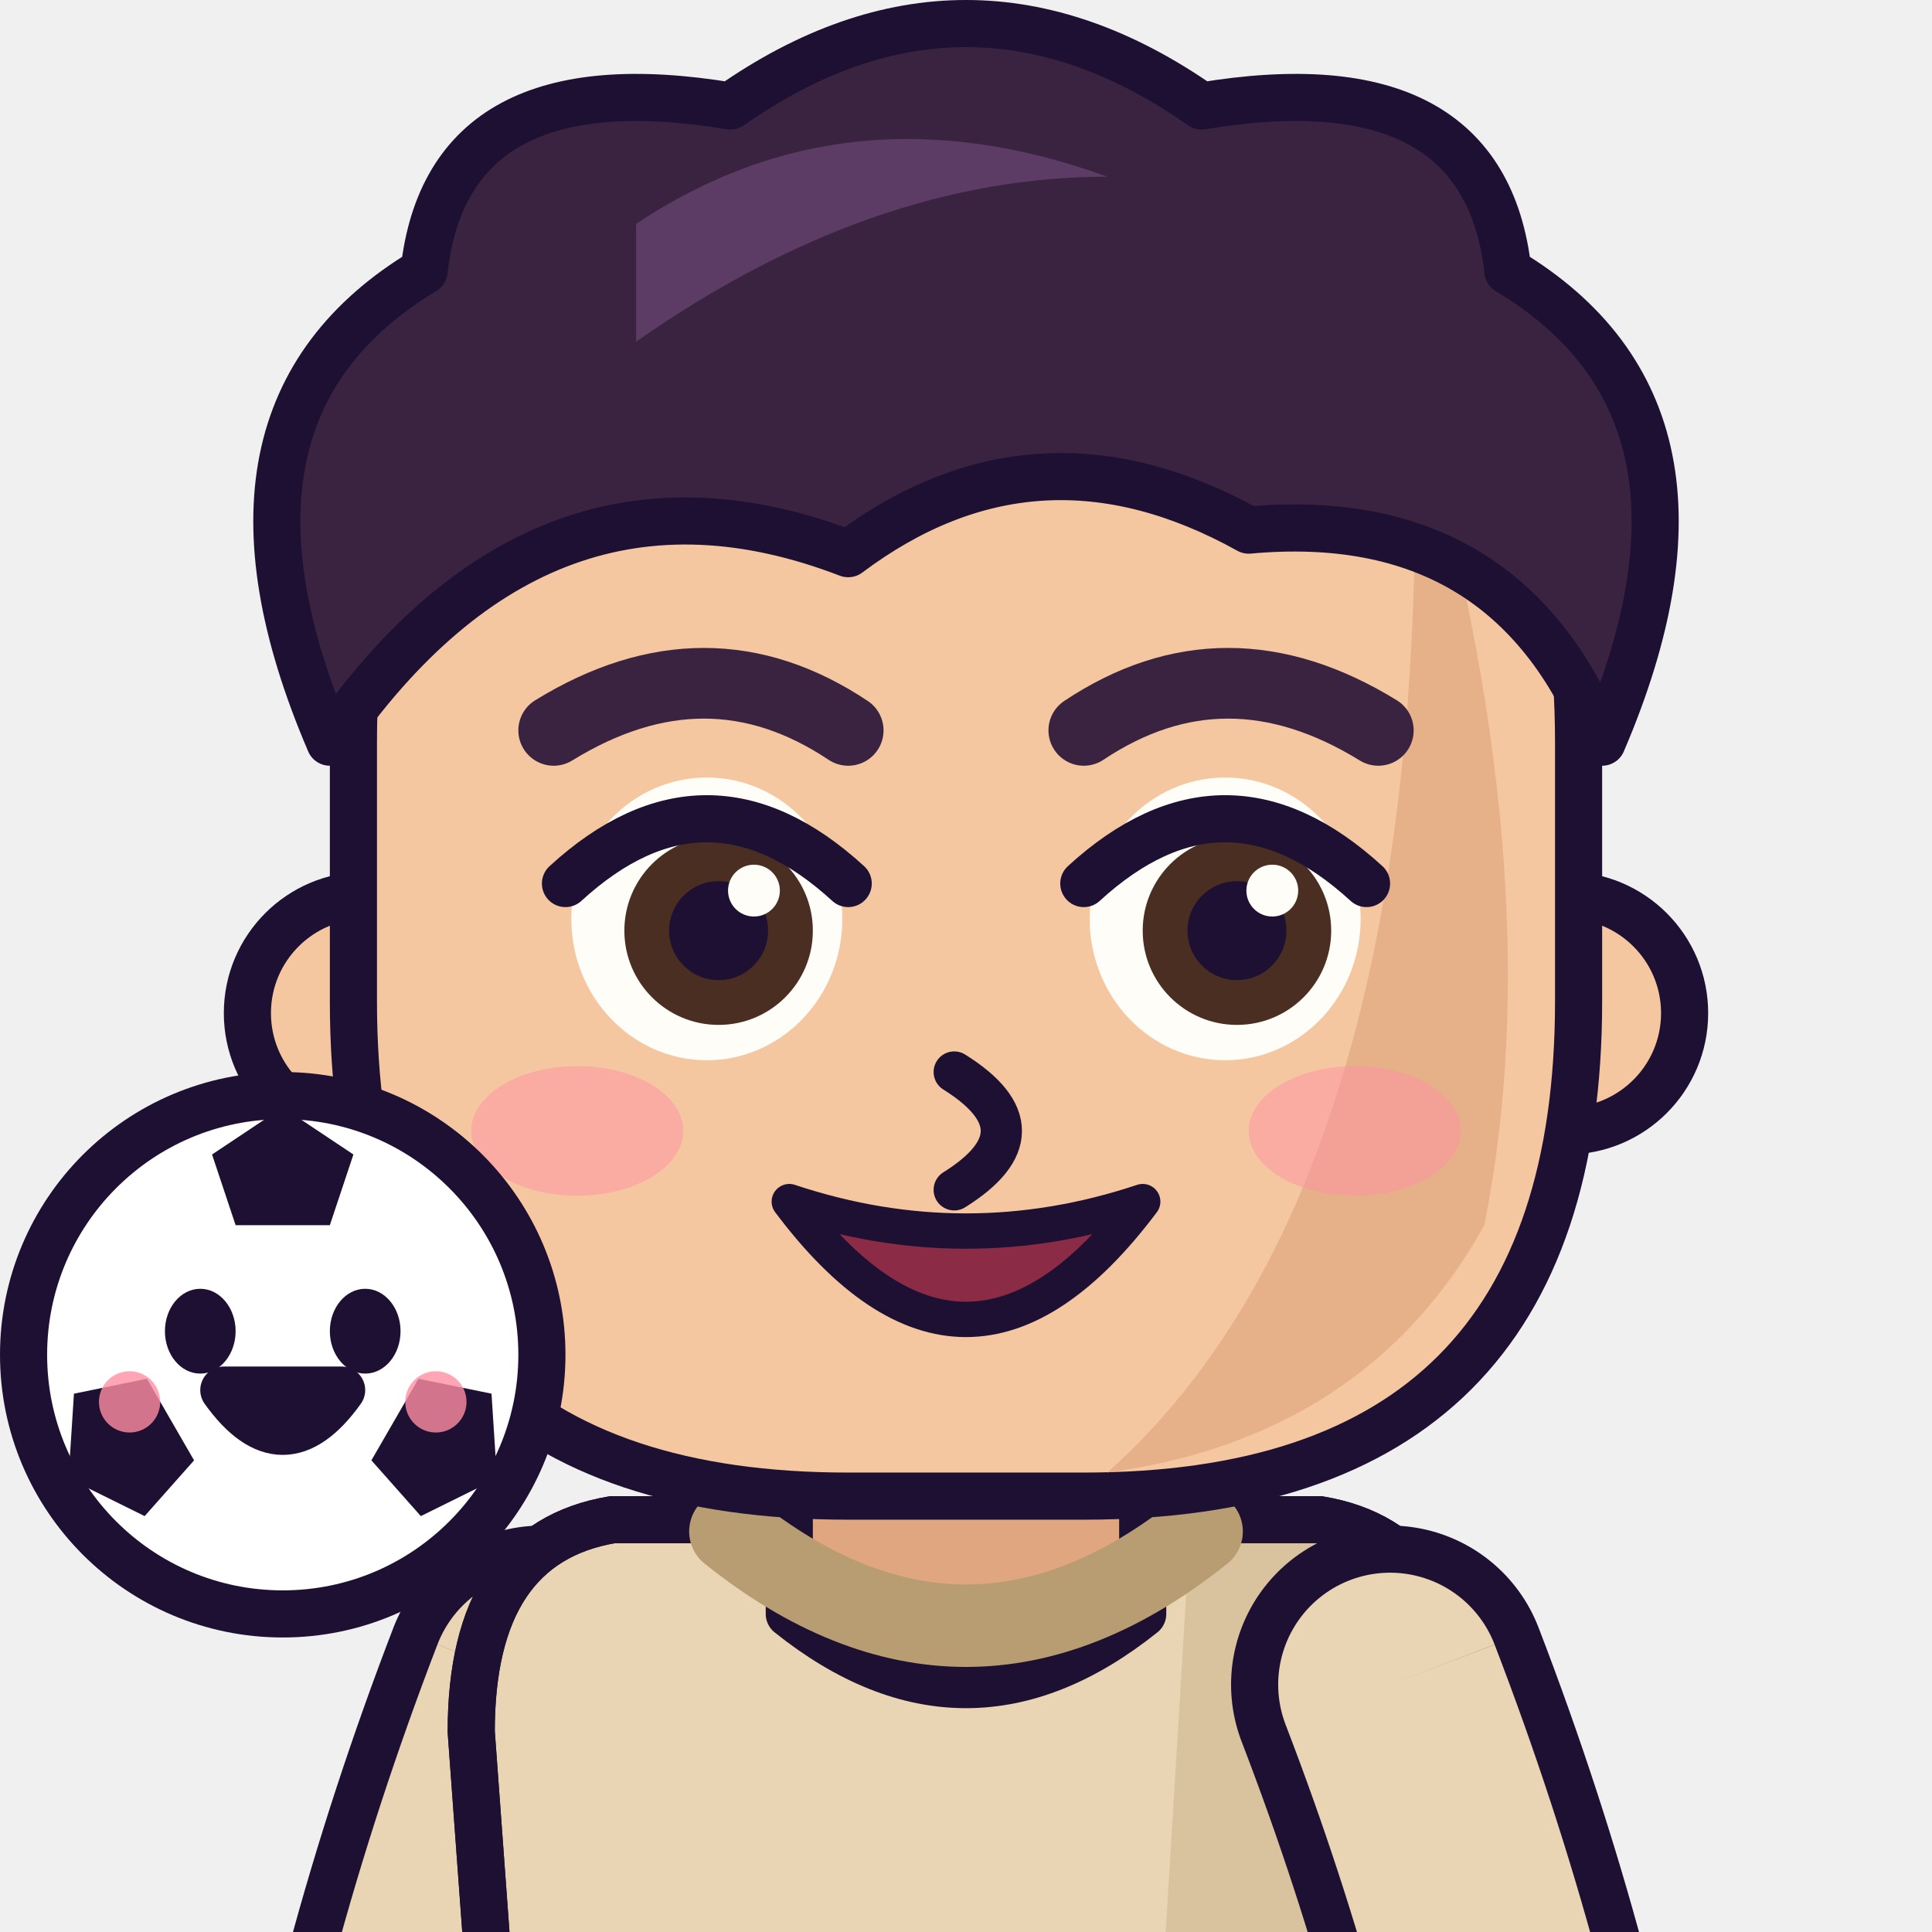
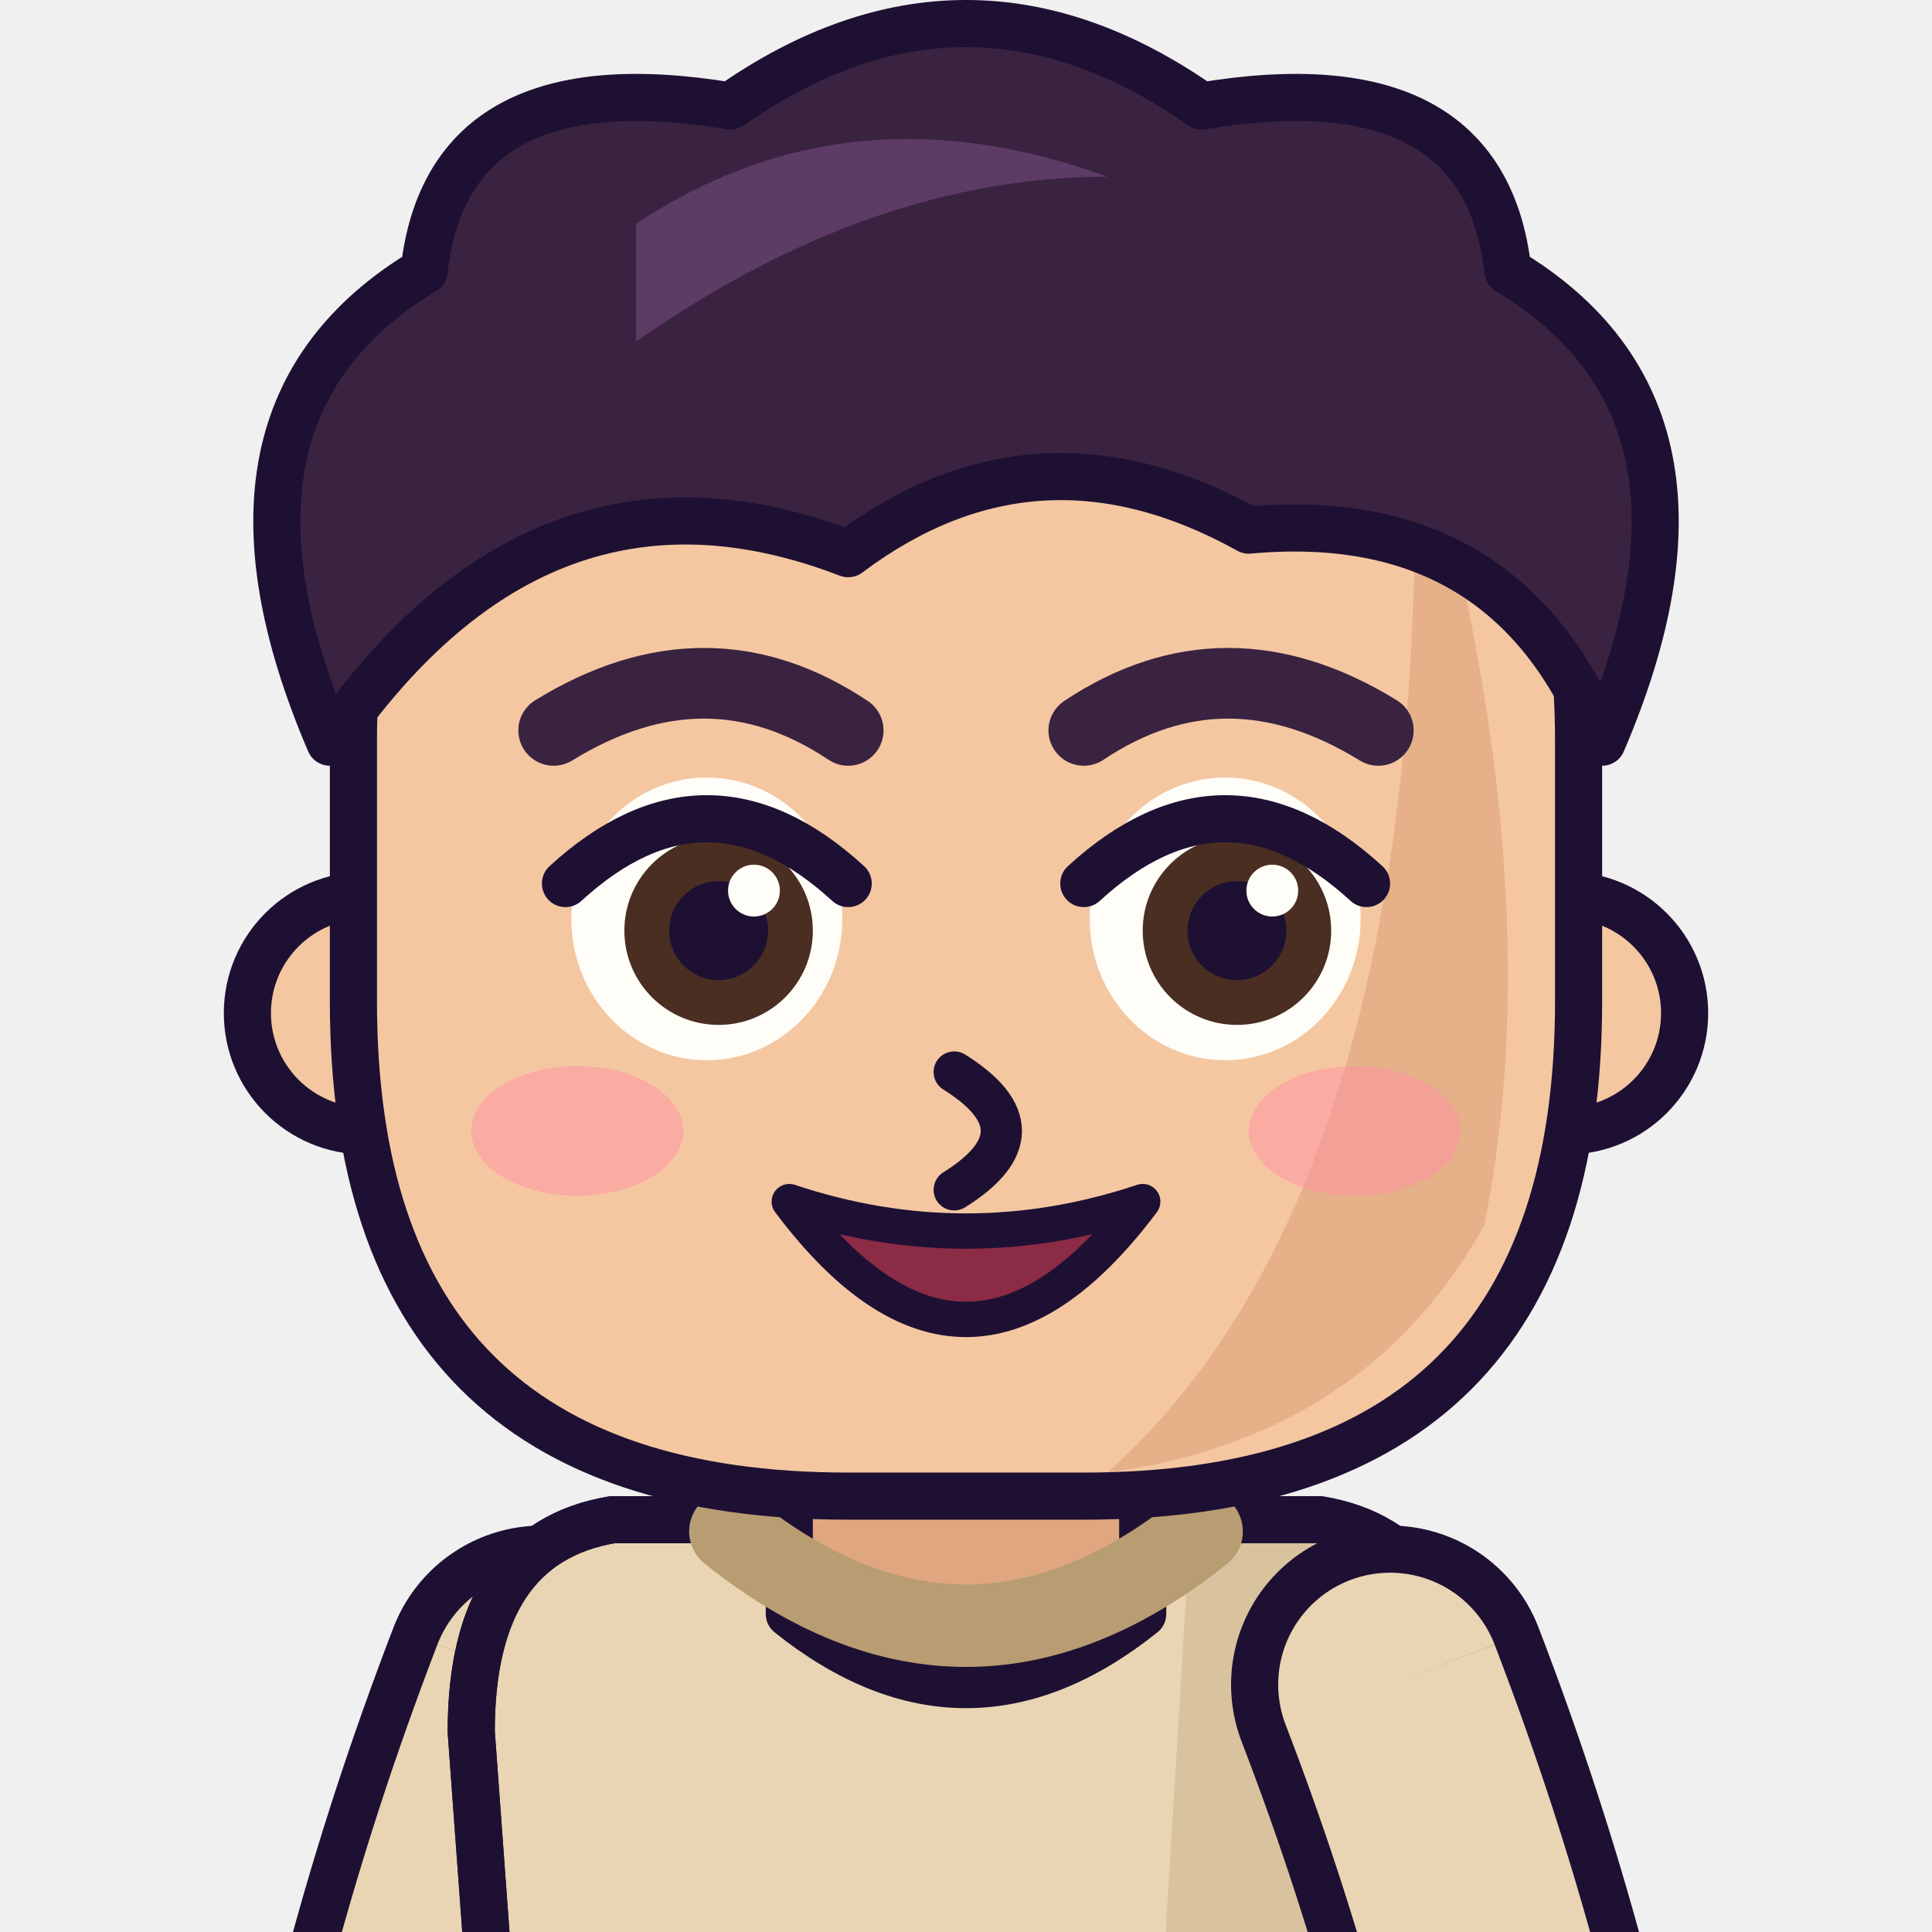
<svg xmlns="http://www.w3.org/2000/svg" viewBox="48 25 164 164" role="img" aria-label="Chino">
  <ellipse cx="130" cy="410" rx="67" ry="7" fill="#1E1033" opacity="0.28" />
  <path d="M99 326h26v76h-26z" fill="#FFFFFF" stroke="#1E1033" stroke-width="4" stroke-linejoin="round" stroke-linecap="round" />
  <path d="M135 326h26v76h-26z" fill="#FFFFFF" stroke="#1E1033" stroke-width="4" stroke-linejoin="round" stroke-linecap="round" />
  <path d="M98 287L94 330H128L125 313L125 287Z" fill="#3C3560" stroke="#1E1033" stroke-width="4" stroke-linejoin="round" stroke-linecap="round" />
  <path d="M162 287L166 330H132L135 313L135 287Z" fill="#3C3560" stroke="#1E1033" stroke-width="4" stroke-linejoin="round" stroke-linecap="round" />
  <path d="M137 315L140 328H164L159 293Z" fill="#262043" opacity="0.55" />
  <path d="M123 408v-13q0 -7 -7 -7h-12q-18.6 3 -28 14q-2 3 0 6z" fill="#E5243B" stroke="#1E1033" stroke-width="4" stroke-linejoin="round" stroke-linecap="round" />
  <path d="M137 408v-13q0 -7 7 -7h12q18.6 3 28 14q2 3 0 6z" fill="#E5243B" stroke="#1E1033" stroke-width="4" stroke-linejoin="round" stroke-linecap="round" />
  <path d="M94 168Q74 220 78 272" fill="none" stroke="#1E1033" stroke-width="27" stroke-linecap="round" />
  <path d="M94 168Q74 220 78 272" fill="none" stroke="#E9D5B3" stroke-width="19" stroke-linecap="round" />
  <path d="M94 168Q74 220 78 272" fill="none" stroke="#B89C72" stroke-width="19" stroke-linecap="butt" stroke-dasharray="0 62 14 400" />
  <circle cx="78" cy="272" r="11" fill="#F4C7A1" stroke="#1E1033" stroke-width="4" stroke-linejoin="round" stroke-linecap="round" />
  <clipPath id="torso">
    <path d="M100 154Q88 156 88 172L97 295Q130 301 163 295L172 172Q172 156 160 154Z" />
  </clipPath>
  <path d="M100 154Q88 156 88 172L97 295Q130 301 163 295L172 172Q172 156 160 154Z" fill="#E9D5B3" stroke="#1E1033" stroke-width="4" stroke-linejoin="round" stroke-linecap="round" />
  <g clip-path="url(#torso)">
    <path d="M92 212h16v22h-16z" fill="#D8262F" opacity="1" />
    <path d="M112 216h16v22h-16z" fill="#D8262F" opacity="1" />
    <path d="M132 212h16v22h-16z" fill="#D8262F" opacity="1" />
    <path d="M152 216h16v22h-16z" fill="#D8262F" opacity="1" />
    <path d="M149.32 150H178V305H139.9Z" fill="#B89C72" opacity="0.32" />
  </g>
  <path d="M100 154Q88 156 88 172L97 295Q130 301 163 295L172 172Q172 156 160 154Z" fill="none" stroke="#1E1033" stroke-width="4" stroke-linejoin="round" stroke-linecap="round" />
  <path d="M115 146h30v16q-15 12 -30 0z" fill="#E0A67F" stroke="#1E1033" stroke-width="4" stroke-linejoin="round" stroke-linecap="round" />
  <path d="M110 155q20 16 40 0" fill="none" stroke="#B89C72" stroke-width="7" stroke-linecap="round" />
  <path d="M166 168Q186 220 182 272" fill="none" stroke="#1E1033" stroke-width="27" stroke-linecap="round" />
  <path d="M166 168Q186 220 182 272" fill="none" stroke="#E9D5B3" stroke-width="19" stroke-linecap="round" />
  <path d="M166 168Q186 220 182 272" fill="none" stroke="#B89C72" stroke-width="19" stroke-linecap="butt" stroke-dasharray="0 62 14 400" />
  <circle cx="182" cy="272" r="11" fill="#F4C7A1" stroke="#1E1033" stroke-width="4" stroke-linejoin="round" stroke-linecap="round" />
  <circle cx="79" cy="111" r="10" fill="#F4C7A1" stroke="#1E1033" stroke-width="4" stroke-linejoin="round" stroke-linecap="round" />
  <circle cx="181" cy="111" r="10" fill="#F4C7A1" stroke="#1E1033" stroke-width="4" stroke-linejoin="round" stroke-linecap="round" />
  <path d="M120 46h20q42 0 42 42v22q0 42 -42 42h-20q-42 0 -42 -42v-22q0 -42 42 -42z" fill="#F4C7A1" stroke="#1E1033" stroke-width="4" stroke-linejoin="round" stroke-linecap="round" />
  <path d="M168 58Q180 99 174 129Q164 147 142 150Q170 125 168 58Z" fill="#E0A67F" opacity="0.7" />
  <ellipse cx="97" cy="121" rx="9" ry="5.5" fill="#FF8FA3" opacity="0.5" />
  <ellipse cx="163" cy="121" rx="9" ry="5.5" fill="#FF8FA3" opacity="0.5" />
  <ellipse cx="108" cy="103" rx="11.5" ry="12" fill="#FFFDF7" />
  <circle cx="109" cy="104" r="8" fill="#4A2E22" />
  <circle cx="109" cy="104" r="4.2" fill="#1E1033" />
  <circle cx="112" cy="100.6" r="2.2" fill="#FFFDF7" />
  <path d="M96 100Q108 89 120 100" fill="none" stroke="#1E1033" stroke-width="4" stroke-linecap="round" stroke-linejoin="round" />
  <ellipse cx="152" cy="103" rx="11.5" ry="12" fill="#FFFDF7" />
  <circle cx="153" cy="104" r="8" fill="#4A2E22" />
  <circle cx="153" cy="104" r="4.2" fill="#1E1033" />
  <circle cx="156" cy="100.6" r="2.2" fill="#FFFDF7" />
  <path d="M140 100Q152 89 164 100" fill="none" stroke="#1E1033" stroke-width="4" stroke-linecap="round" stroke-linejoin="round" />
  <path d="M120 87Q108 79 95 87" fill="none" stroke="#3A2340" stroke-width="6" stroke-linecap="round" stroke-linejoin="round" />
  <path d="M140 87Q152 79 165 87" fill="none" stroke="#3A2340" stroke-width="6" stroke-linecap="round" stroke-linejoin="round" />
  <path d="M129 116q8 5 0 10" fill="none" stroke="#1E1033" stroke-width="3.5" stroke-linecap="round" stroke-linejoin="round" />
  <path d="M115 127q15 20 30 0q-15 5 -30 0z" fill="#8C2B45" stroke="#1E1033" stroke-width="3" stroke-linejoin="round" stroke-linecap="round" />
  <path d="M76 88Q64 60 84 48Q86 30 110 34Q130 20 150 34Q174 30 176 48Q196 60 184 88Q176 68 154 70Q136 60 120 72Q94 62 76 88Z" fill="#3A2340" stroke="#1E1033" stroke-width="4" stroke-linejoin="round" stroke-linecap="round" />
  <path d="M102 44Q120 32 142 40Q122 40 102 54Z" fill="#62406B" opacity="0.85" />
  <g>
    <animateTransform attributeName="transform" type="translate" values="0 0;0 -12;0 0" keyTimes="0;0.5;1" dur="0.9s" repeatCount="indefinite" calcMode="spline" keySplines="0.2 0.6 0.4 1;0.6 0 0.8 0.4" />
-     <circle cx="72" cy="140" r="22" fill="#FFFFFF" stroke="#1E1033" stroke-width="4" stroke-linejoin="round" stroke-linecap="round" />
+     <circle cx="46" cy="384" r="22" fill="#FFFFFF" stroke="#1E1033" stroke-width="4" stroke-linejoin="round" stroke-linecap="round" />
    <g>
-       <animateTransform attributeName="transform" type="rotate" values="0 72 140;360 72 140" dur="4s" repeatCount="indefinite" />
-       <path d="M72 119l6 4l-2 6h-8l-2 -6z" fill="#1E1033" transform="rotate(0 72 140)" />
-       <path d="M72 119l6 4l-2 6h-8l-2 -6z" fill="#1E1033" transform="rotate(120 72 140)" />
-       <path d="M72 119l6 4l-2 6h-8l-2 -6z" fill="#1E1033" transform="rotate(240 72 140)" />
+       <animateTransform attributeName="transform" type="rotate" values="0 46 384;360 46 384" dur="4s" repeatCount="indefinite" />
+       <path d="M46 363l6 4l-2 6h-8l-2 -6z" fill="#1E1033" transform="rotate(0 46 384)" />
+       <path d="M46 363l6 4l-2 6h-8l-2 -6z" fill="#1E1033" transform="rotate(120 46 384)" />
+       <path d="M46 363l6 4l-2 6h-8l-2 -6z" fill="#1E1033" transform="rotate(240 46 384)" />
    </g>
-     <ellipse cx="65" cy="138" rx="3" ry="3.6" fill="#1E1033">
+     <ellipse cx="39" cy="382" rx="3" ry="3.6" fill="#1E1033">
      <animate attributeName="ry" values="3.6;3.6;0.5;3.6" keyTimes="0;0.9;0.95;1" dur="3.2s" repeatCount="indefinite" />
    </ellipse>
-     <ellipse cx="79" cy="138" rx="3" ry="3.6" fill="#1E1033">
+     <ellipse cx="53" cy="382" rx="3" ry="3.6" fill="#1E1033">
      <animate attributeName="ry" values="3.6;3.6;0.5;3.6" keyTimes="0;0.9;0.95;1" dur="3.2s" repeatCount="indefinite" />
    </ellipse>
-     <circle cx="59" cy="144" r="2.6" fill="#FF8FA3" opacity="0.8" />
-     <circle cx="85" cy="144" r="2.6" fill="#FF8FA3" opacity="0.8" />
-     <path d="M67 143q5 7 10 0z" fill="#E0524A" stroke="#1E1033" stroke-width="4" stroke-linejoin="round" stroke-linecap="round" />
+     <circle cx="33" cy="388" r="2.6" fill="#FF8FA3" opacity="0.8" />
+     <circle cx="59" cy="388" r="2.6" fill="#FF8FA3" opacity="0.8" />
+     <path d="M41 387q5 7 10 0z" fill="#E0524A" stroke="#1E1033" stroke-width="4" stroke-linejoin="round" stroke-linecap="round" />
  </g>
</svg>
